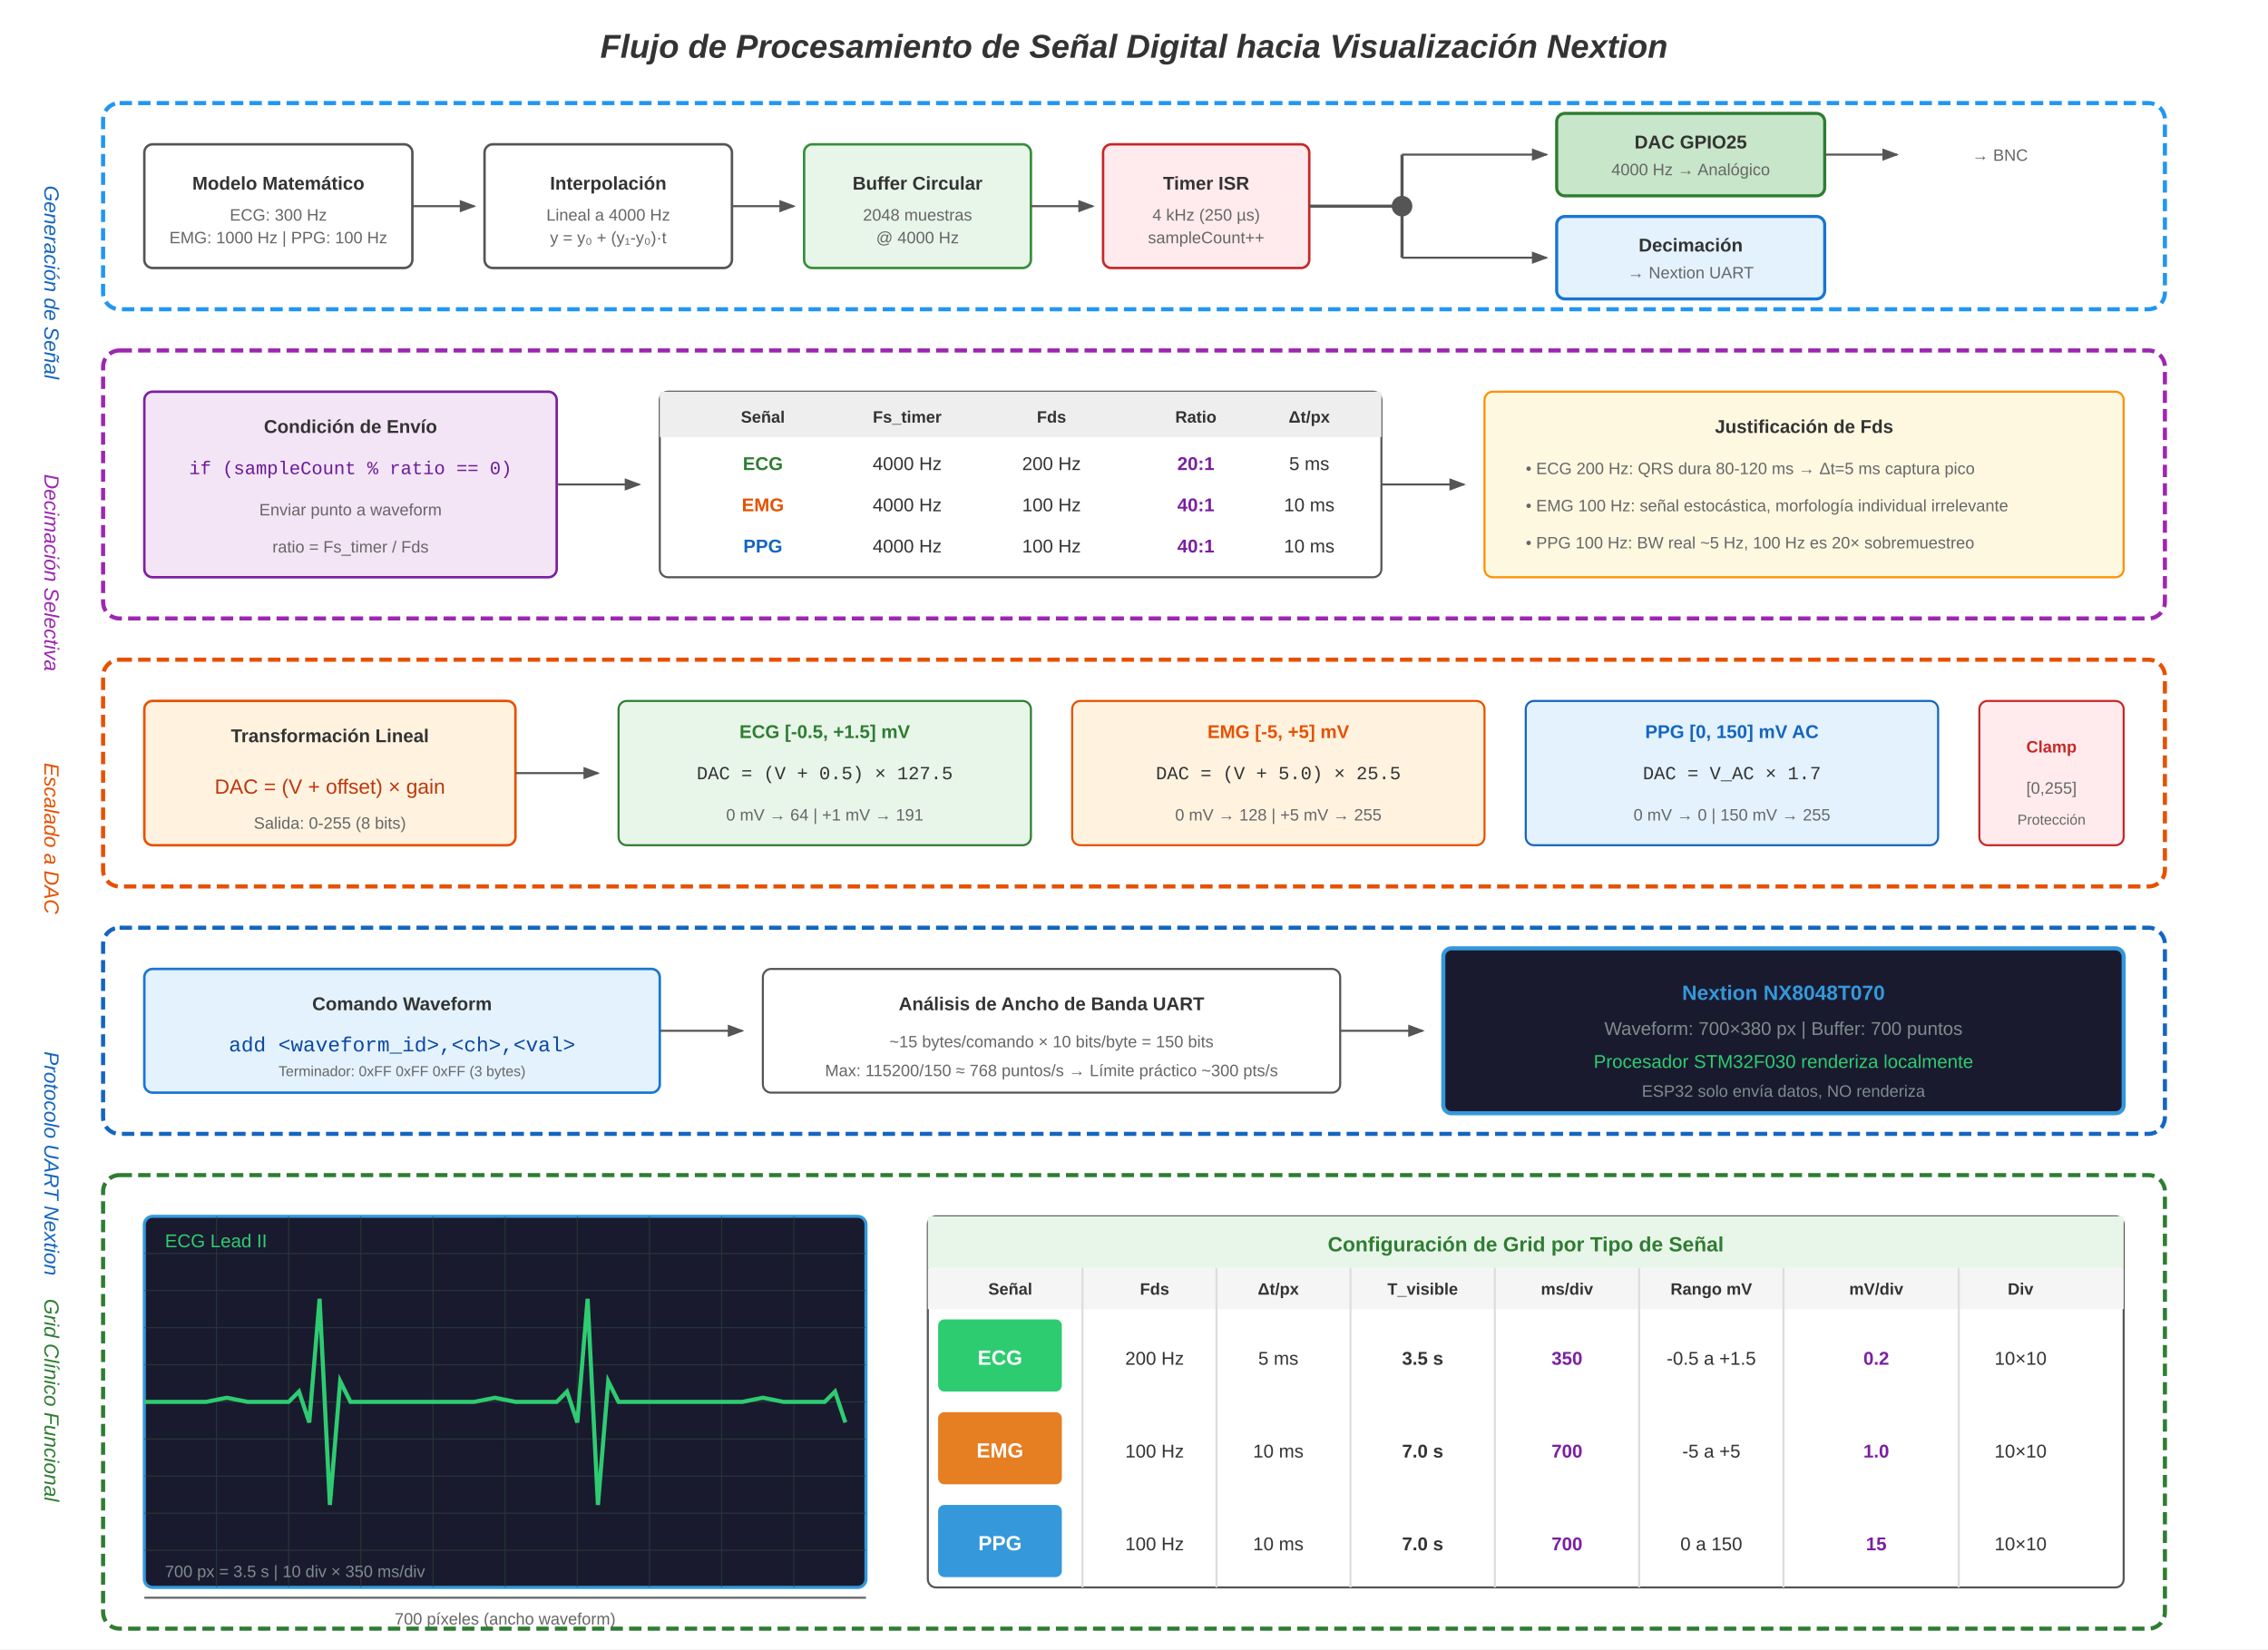
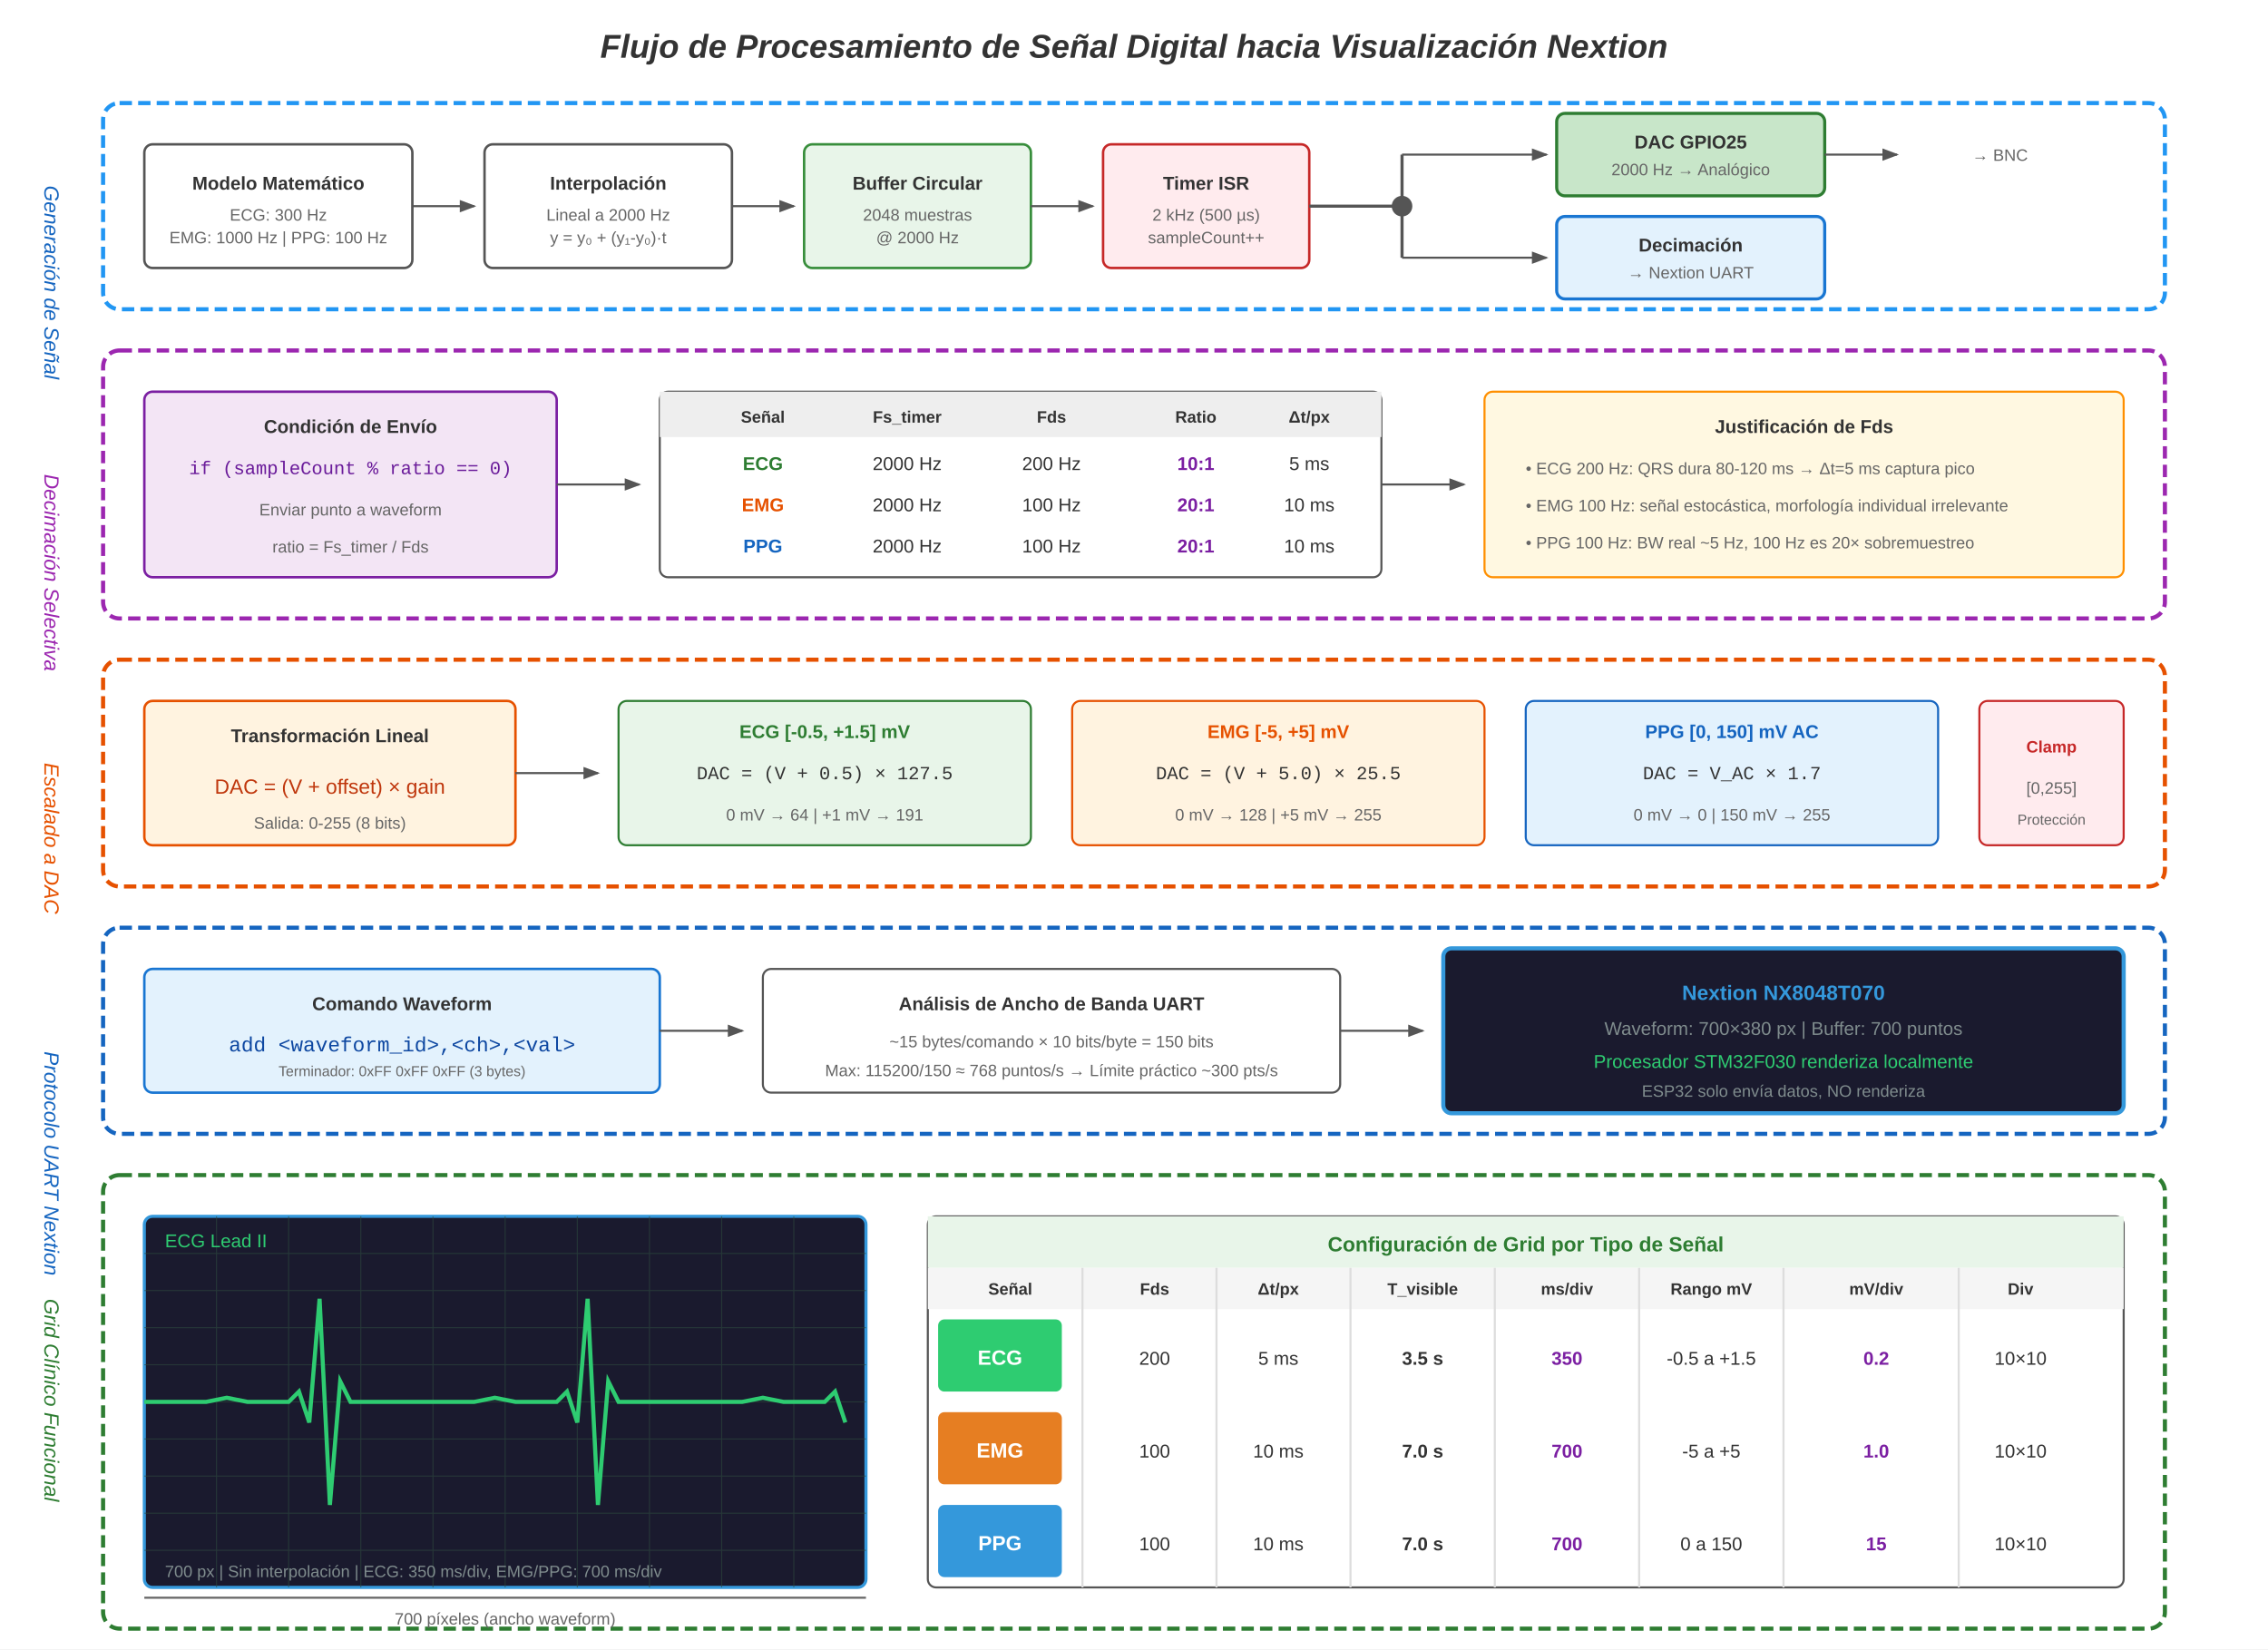
<svg xmlns="http://www.w3.org/2000/svg" viewBox="0 0 1100 800" width="1100" height="800">
  <defs>
    <marker id="arrow" markerWidth="8" markerHeight="6" refX="7" refY="3" orient="auto">
      <polygon points="0 0, 8 3, 0 6" fill="#555" />
    </marker>
    <marker id="arrowBlue" markerWidth="8" markerHeight="6" refX="7" refY="3" orient="auto">
      <polygon points="0 0, 8 3, 0 6" fill="#2980b9" />
    </marker>
  </defs>
  <rect width="1100" height="800" fill="#ffffff" />
  <text x="550" y="28" font-family="Arial, sans-serif" font-size="16" font-weight="bold" fill="#333" text-anchor="middle" font-style="italic">
    Flujo de Procesamiento de Señal Digital hacia Visualización Nextion
  </text>
  <text x="25" y="90" font-family="Arial, sans-serif" font-size="10" fill="#1565C0" font-style="italic" writing-mode="tb">Generación de Señal</text>
  <rect x="50" y="50" width="1000" height="100" rx="8" fill="none" stroke="#2196F3" stroke-width="2" stroke-dasharray="6,3" />
  <rect x="70" y="70" width="130" height="60" rx="4" fill="#fff" stroke="#555" stroke-width="1.2" />
  <text x="135" y="92" font-family="Arial, sans-serif" font-size="9" fill="#333" text-anchor="middle" font-weight="bold">Modelo Matemático</text>
  <text x="135" y="107" font-family="Arial, sans-serif" font-size="8" fill="#666" text-anchor="middle">ECG: 300 Hz</text>
  <text x="135" y="118" font-family="Arial, sans-serif" font-size="8" fill="#666" text-anchor="middle">EMG: 1000 Hz | PPG: 100 Hz</text>
  <line x1="200" y1="100" x2="230" y2="100" stroke="#555" stroke-width="1" marker-end="url(#arrow)" />
  <rect x="235" y="70" width="120" height="60" rx="4" fill="#fff" stroke="#555" stroke-width="1.2" />
  <text x="295" y="92" font-family="Arial, sans-serif" font-size="9" fill="#333" text-anchor="middle" font-weight="bold">Interpolación</text>
-   <text x="295" y="107" font-family="Arial, sans-serif" font-size="8" fill="#666" text-anchor="middle">Lineal a 4000 Hz</text>
+   <text x="295" y="107" font-family="Arial, sans-serif" font-size="8" fill="#666" text-anchor="middle">Lineal a 2000 Hz</text>
  <text x="295" y="118" font-family="Arial, sans-serif" font-size="8" fill="#666" text-anchor="middle">y = y₀ + (y₁-y₀)·t</text>
  <line x1="355" y1="100" x2="385" y2="100" stroke="#555" stroke-width="1" marker-end="url(#arrow)" />
  <rect x="390" y="70" width="110" height="60" rx="4" fill="#e8f5e9" stroke="#388e3c" stroke-width="1.2" />
  <text x="445" y="92" font-family="Arial, sans-serif" font-size="9" fill="#333" text-anchor="middle" font-weight="bold">Buffer Circular</text>
  <text x="445" y="107" font-family="Arial, sans-serif" font-size="8" fill="#666" text-anchor="middle">2048 muestras</text>
-   <text x="445" y="118" font-family="Arial, sans-serif" font-size="8" fill="#666" text-anchor="middle">@ 4000 Hz</text>
+   <text x="445" y="118" font-family="Arial, sans-serif" font-size="8" fill="#666" text-anchor="middle">@ 2000 Hz</text>
  <line x1="500" y1="100" x2="530" y2="100" stroke="#555" stroke-width="1" marker-end="url(#arrow)" />
  <rect x="535" y="70" width="100" height="60" rx="4" fill="#ffebee" stroke="#c62828" stroke-width="1.2" />
  <text x="585" y="92" font-family="Arial, sans-serif" font-size="9" fill="#333" text-anchor="middle" font-weight="bold">Timer ISR</text>
-   <text x="585" y="107" font-family="Arial, sans-serif" font-size="8" fill="#666" text-anchor="middle">4 kHz (250 µs)</text>
+   <text x="585" y="107" font-family="Arial, sans-serif" font-size="8" fill="#666" text-anchor="middle">2 kHz (500 µs)</text>
  <text x="585" y="118" font-family="Arial, sans-serif" font-size="8" fill="#666" text-anchor="middle">sampleCount++</text>
  <line x1="635" y1="100" x2="680" y2="100" stroke="#555" stroke-width="1.5" />
  <circle cx="680" cy="100" r="5" fill="#555" />
  <line x1="680" y1="100" x2="680" y2="75" stroke="#555" stroke-width="1.5" />
  <line x1="680" y1="75" x2="750" y2="75" stroke="#555" stroke-width="1" marker-end="url(#arrow)" />
  <rect x="755" y="55" width="130" height="40" rx="4" fill="#c8e6c9" stroke="#2e7d32" stroke-width="1.5" />
  <text x="820" y="72" font-family="Arial, sans-serif" font-size="9" fill="#333" text-anchor="middle" font-weight="bold">DAC GPIO25</text>
-   <text x="820" y="85" font-family="Arial, sans-serif" font-size="8" fill="#666" text-anchor="middle">4000 Hz → Analógico</text>
+   <text x="820" y="85" font-family="Arial, sans-serif" font-size="8" fill="#666" text-anchor="middle">2000 Hz → Analógico</text>
  <line x1="885" y1="75" x2="920" y2="75" stroke="#555" stroke-width="1" marker-end="url(#arrow)" />
  <text x="970" y="78" font-family="Arial, sans-serif" font-size="8" fill="#666" text-anchor="middle">→ BNC</text>
  <line x1="680" y1="100" x2="680" y2="125" stroke="#555" stroke-width="1.5" />
  <line x1="680" y1="125" x2="750" y2="125" stroke="#555" stroke-width="1" marker-end="url(#arrow)" />
  <rect x="755" y="105" width="130" height="40" rx="4" fill="#e3f2fd" stroke="#1976d2" stroke-width="1.5" />
  <text x="820" y="122" font-family="Arial, sans-serif" font-size="9" fill="#333" text-anchor="middle" font-weight="bold">Decimación</text>
  <text x="820" y="135" font-family="Arial, sans-serif" font-size="8" fill="#666" text-anchor="middle">→ Nextion UART</text>
  <text x="25" y="230" font-family="Arial, sans-serif" font-size="10" fill="#9C27B0" font-style="italic" writing-mode="tb">Decimación Selectiva</text>
  <rect x="50" y="170" width="1000" height="130" rx="8" fill="none" stroke="#9C27B0" stroke-width="2" stroke-dasharray="6,3" />
  <rect x="70" y="190" width="200" height="90" rx="4" fill="#f3e5f5" stroke="#7b1fa2" stroke-width="1.2" />
  <text x="170" y="210" font-family="Arial, sans-serif" font-size="9" fill="#333" text-anchor="middle" font-weight="bold">Condición de Envío</text>
  <text x="170" y="230" font-family="Courier New" font-size="9" fill="#6a1b9a" text-anchor="middle">if (sampleCount % ratio == 0)</text>
  <text x="170" y="250" font-family="Arial, sans-serif" font-size="8" fill="#666" text-anchor="middle">Enviar punto a waveform</text>
  <text x="170" y="268" font-family="Arial, sans-serif" font-size="8" fill="#666" text-anchor="middle">ratio = Fs_timer / Fds</text>
  <line x1="270" y1="235" x2="310" y2="235" stroke="#555" stroke-width="1" marker-end="url(#arrow)" />
  <rect x="320" y="190" width="350" height="90" rx="4" fill="#fff" stroke="#555" stroke-width="1" />
  <rect x="320" y="190" width="350" height="22" fill="#eeeeee" />
  <text x="370" y="205" font-family="Arial, sans-serif" font-size="8" fill="#333" text-anchor="middle" font-weight="bold">Señal</text>
  <text x="440" y="205" font-family="Arial, sans-serif" font-size="8" fill="#333" text-anchor="middle" font-weight="bold">Fs_timer</text>
  <text x="510" y="205" font-family="Arial, sans-serif" font-size="8" fill="#333" text-anchor="middle" font-weight="bold">Fds</text>
  <text x="580" y="205" font-family="Arial, sans-serif" font-size="8" fill="#333" text-anchor="middle" font-weight="bold">Ratio</text>
  <text x="635" y="205" font-family="Arial, sans-serif" font-size="8" fill="#333" text-anchor="middle" font-weight="bold">Δt/px</text>
  <text x="370" y="228" font-family="Arial, sans-serif" font-size="9" fill="#2e7d32" text-anchor="middle" font-weight="bold">ECG</text>
-   <text x="440" y="228" font-family="Arial, sans-serif" font-size="9" fill="#333" text-anchor="middle">4000 Hz</text>
+   <text x="440" y="228" font-family="Arial, sans-serif" font-size="9" fill="#333" text-anchor="middle">2000 Hz</text>
  <text x="510" y="228" font-family="Arial, sans-serif" font-size="9" fill="#333" text-anchor="middle">200 Hz</text>
-   <text x="580" y="228" font-family="Arial, sans-serif" font-size="9" fill="#7b1fa2" text-anchor="middle" font-weight="bold">20:1</text>
+   <text x="580" y="228" font-family="Arial, sans-serif" font-size="9" fill="#7b1fa2" text-anchor="middle" font-weight="bold">10:1</text>
  <text x="635" y="228" font-family="Arial, sans-serif" font-size="9" fill="#333" text-anchor="middle">5 ms</text>
  <text x="370" y="248" font-family="Arial, sans-serif" font-size="9" fill="#e65100" text-anchor="middle" font-weight="bold">EMG</text>
-   <text x="440" y="248" font-family="Arial, sans-serif" font-size="9" fill="#333" text-anchor="middle">4000 Hz</text>
+   <text x="440" y="248" font-family="Arial, sans-serif" font-size="9" fill="#333" text-anchor="middle">2000 Hz</text>
  <text x="510" y="248" font-family="Arial, sans-serif" font-size="9" fill="#333" text-anchor="middle">100 Hz</text>
-   <text x="580" y="248" font-family="Arial, sans-serif" font-size="9" fill="#7b1fa2" text-anchor="middle" font-weight="bold">40:1</text>
+   <text x="580" y="248" font-family="Arial, sans-serif" font-size="9" fill="#7b1fa2" text-anchor="middle" font-weight="bold">20:1</text>
  <text x="635" y="248" font-family="Arial, sans-serif" font-size="9" fill="#333" text-anchor="middle">10 ms</text>
  <text x="370" y="268" font-family="Arial, sans-serif" font-size="9" fill="#1565c0" text-anchor="middle" font-weight="bold">PPG</text>
-   <text x="440" y="268" font-family="Arial, sans-serif" font-size="9" fill="#333" text-anchor="middle">4000 Hz</text>
+   <text x="440" y="268" font-family="Arial, sans-serif" font-size="9" fill="#333" text-anchor="middle">2000 Hz</text>
  <text x="510" y="268" font-family="Arial, sans-serif" font-size="9" fill="#333" text-anchor="middle">100 Hz</text>
-   <text x="580" y="268" font-family="Arial, sans-serif" font-size="9" fill="#7b1fa2" text-anchor="middle" font-weight="bold">40:1</text>
+   <text x="580" y="268" font-family="Arial, sans-serif" font-size="9" fill="#7b1fa2" text-anchor="middle" font-weight="bold">20:1</text>
  <text x="635" y="268" font-family="Arial, sans-serif" font-size="9" fill="#333" text-anchor="middle">10 ms</text>
  <line x1="670" y1="235" x2="710" y2="235" stroke="#555" stroke-width="1" marker-end="url(#arrow)" />
  <rect x="720" y="190" width="310" height="90" rx="4" fill="#fff8e1" stroke="#ff8f00" stroke-width="1" />
  <text x="875" y="210" font-family="Arial, sans-serif" font-size="9" fill="#333" text-anchor="middle" font-weight="bold">Justificación de Fds</text>
  <text x="740" y="230" font-family="Arial, sans-serif" font-size="8" fill="#666">• ECG 200 Hz: QRS dura 80-120 ms → Δt=5 ms captura pico</text>
  <text x="740" y="248" font-family="Arial, sans-serif" font-size="8" fill="#666">• EMG 100 Hz: señal estocástica, morfología individual irrelevante</text>
  <text x="740" y="266" font-family="Arial, sans-serif" font-size="8" fill="#666">• PPG 100 Hz: BW real ~5 Hz, 100 Hz es 20× sobremuestreo</text>
  <text x="25" y="370" font-family="Arial, sans-serif" font-size="10" fill="#E65100" font-style="italic" writing-mode="tb">Escalado a DAC</text>
  <rect x="50" y="320" width="1000" height="110" rx="8" fill="none" stroke="#E65100" stroke-width="2" stroke-dasharray="6,3" />
  <rect x="70" y="340" width="180" height="70" rx="4" fill="#fff3e0" stroke="#e65100" stroke-width="1.2" />
  <text x="160" y="360" font-family="Arial, sans-serif" font-size="9" fill="#333" text-anchor="middle" font-weight="bold">Transformación Lineal</text>
  <text x="160" y="385" font-family="Arial, sans-serif" font-size="10" fill="#bf360c" text-anchor="middle">DAC = (V + offset) × gain</text>
  <text x="160" y="402" font-family="Arial, sans-serif" font-size="8" fill="#666" text-anchor="middle">Salida: 0-255 (8 bits)</text>
  <line x1="250" y1="375" x2="290" y2="375" stroke="#555" stroke-width="1" marker-end="url(#arrow)" />
  <rect x="300" y="340" width="200" height="70" rx="4" fill="#e8f5e9" stroke="#2e7d32" stroke-width="1" />
  <text x="400" y="358" font-family="Arial, sans-serif" font-size="9" fill="#2e7d32" text-anchor="middle" font-weight="bold">ECG [-0.5, +1.5] mV</text>
  <text x="400" y="378" font-family="Courier New" font-size="9" fill="#333" text-anchor="middle">DAC = (V + 0.5) × 127.5</text>
  <text x="400" y="398" font-family="Arial, sans-serif" font-size="8" fill="#666" text-anchor="middle">0 mV → 64 | +1 mV → 191</text>
  <rect x="520" y="340" width="200" height="70" rx="4" fill="#fff3e0" stroke="#e65100" stroke-width="1" />
  <text x="620" y="358" font-family="Arial, sans-serif" font-size="9" fill="#e65100" text-anchor="middle" font-weight="bold">EMG [-5, +5] mV</text>
  <text x="620" y="378" font-family="Courier New" font-size="9" fill="#333" text-anchor="middle">DAC = (V + 5.0) × 25.5</text>
  <text x="620" y="398" font-family="Arial, sans-serif" font-size="8" fill="#666" text-anchor="middle">0 mV → 128 | +5 mV → 255</text>
  <rect x="740" y="340" width="200" height="70" rx="4" fill="#e3f2fd" stroke="#1565c0" stroke-width="1" />
  <text x="840" y="358" font-family="Arial, sans-serif" font-size="9" fill="#1565c0" text-anchor="middle" font-weight="bold">PPG [0, 150] mV AC</text>
  <text x="840" y="378" font-family="Courier New" font-size="9" fill="#333" text-anchor="middle">DAC = V_AC × 1.7</text>
  <text x="840" y="398" font-family="Arial, sans-serif" font-size="8" fill="#666" text-anchor="middle">0 mV → 0 | 150 mV → 255</text>
  <rect x="960" y="340" width="70" height="70" rx="4" fill="#ffebee" stroke="#c62828" stroke-width="1" />
  <text x="995" y="365" font-family="Arial, sans-serif" font-size="8" fill="#c62828" text-anchor="middle" font-weight="bold">Clamp</text>
  <text x="995" y="385" font-family="Arial, sans-serif" font-size="8" fill="#666" text-anchor="middle">[0,255]</text>
  <text x="995" y="400" font-family="Arial, sans-serif" font-size="7" fill="#666" text-anchor="middle">Protección</text>
  <text x="25" y="510" font-family="Arial, sans-serif" font-size="10" fill="#1565C0" font-style="italic" writing-mode="tb">Protocolo UART Nextion</text>
  <rect x="50" y="450" width="1000" height="100" rx="8" fill="none" stroke="#1565C0" stroke-width="2" stroke-dasharray="6,3" />
  <rect x="70" y="470" width="250" height="60" rx="4" fill="#e3f2fd" stroke="#1976d2" stroke-width="1.2" />
  <text x="195" y="490" font-family="Arial, sans-serif" font-size="9" fill="#333" text-anchor="middle" font-weight="bold">Comando Waveform</text>
  <text x="195" y="510" font-family="Courier New" font-size="10" fill="#0d47a1" text-anchor="middle">add &lt;waveform_id&gt;,&lt;ch&gt;,&lt;val&gt;</text>
  <text x="195" y="522" font-family="Arial, sans-serif" font-size="7" fill="#666" text-anchor="middle">Terminador: 0xFF 0xFF 0xFF (3 bytes)</text>
  <line x1="320" y1="500" x2="360" y2="500" stroke="#555" stroke-width="1" marker-end="url(#arrow)" />
  <rect x="370" y="470" width="280" height="60" rx="4" fill="#fff" stroke="#555" stroke-width="1" />
  <text x="510" y="490" font-family="Arial, sans-serif" font-size="9" fill="#333" text-anchor="middle" font-weight="bold">Análisis de Ancho de Banda UART</text>
  <text x="510" y="508" font-family="Arial, sans-serif" font-size="8" fill="#666" text-anchor="middle">~15 bytes/comando × 10 bits/byte = 150 bits</text>
  <text x="510" y="522" font-family="Arial, sans-serif" font-size="8" fill="#666" text-anchor="middle">Max: 115200/150 ≈ 768 puntos/s → Límite práctico ~300 pts/s</text>
  <line x1="650" y1="500" x2="690" y2="500" stroke="#555" stroke-width="1" marker-end="url(#arrow)" />
  <rect x="700" y="460" width="330" height="80" rx="4" fill="#1a1a2e" stroke="#3498db" stroke-width="2" />
  <text x="865" y="485" font-family="Arial, sans-serif" font-size="10" fill="#3498db" text-anchor="middle" font-weight="bold">Nextion NX8048T070</text>
  <text x="865" y="502" font-family="Arial, sans-serif" font-size="9" fill="#7f8c8d" text-anchor="middle">Waveform: 700×380 px | Buffer: 700 puntos</text>
  <text x="865" y="518" font-family="Arial, sans-serif" font-size="9" fill="#2ecc71" text-anchor="middle">Procesador STM32F030 renderiza localmente</text>
  <text x="865" y="532" font-family="Arial, sans-serif" font-size="8" fill="#7f8c8d" text-anchor="middle">ESP32 solo envía datos, NO renderiza</text>
  <text x="25" y="630" font-family="Arial, sans-serif" font-size="10" fill="#2E7D32" font-style="italic" writing-mode="tb">Grid Clínico Funcional</text>
  <rect x="50" y="570" width="1000" height="220" rx="8" fill="none" stroke="#2E7D32" stroke-width="2" stroke-dasharray="6,3" />
  <rect x="70" y="590" width="350" height="180" rx="4" fill="#1a1a2e" stroke="#3498db" stroke-width="1.5" />
  <g stroke="#2d4a3e" stroke-width="0.5" opacity="0.6">
    <line x1="105" y1="590" x2="105" y2="770" />
    <line x1="140" y1="590" x2="140" y2="770" />
    <line x1="175" y1="590" x2="175" y2="770" />
    <line x1="210" y1="590" x2="210" y2="770" />
    <line x1="245" y1="590" x2="245" y2="770" />
    <line x1="280" y1="590" x2="280" y2="770" />
    <line x1="315" y1="590" x2="315" y2="770" />
    <line x1="350" y1="590" x2="350" y2="770" />
    <line x1="385" y1="590" x2="385" y2="770" />
    <line x1="70" y1="608" x2="420" y2="608" />
    <line x1="70" y1="626" x2="420" y2="626" />
    <line x1="70" y1="644" x2="420" y2="644" />
    <line x1="70" y1="662" x2="420" y2="662" />
    <line x1="70" y1="680" x2="420" y2="680" />
    <line x1="70" y1="698" x2="420" y2="698" />
    <line x1="70" y1="716" x2="420" y2="716" />
    <line x1="70" y1="734" x2="420" y2="734" />
    <line x1="70" y1="752" x2="420" y2="752" />
  </g>
  <polyline points="70,680 100,680 110,678 120,680 140,680 145,675 150,690 155,630 160,730 165,670 170,680 200,680 230,680 240,678 250,680 270,680 275,675 280,690 285,630 290,730 295,670 300,680 330,680 360,680 370,678 380,680 400,680 405,675 410,690" fill="none" stroke="#2ecc71" stroke-width="2" />
  <text x="80" y="605" font-family="Arial, sans-serif" font-size="9" fill="#2ecc71">ECG Lead II</text>
-   <text x="80" y="765" font-family="Arial, sans-serif" font-size="8" fill="#7f8c8d">700 px = 3.5 s | 10 div × 350 ms/div</text>
+   <text x="80" y="765" font-family="Arial, sans-serif" font-size="8" fill="#7f8c8d">700 px | Sin interpolación | ECG: 350 ms/div, EMG/PPG: 700 ms/div</text>
  <line x1="70" y1="775" x2="420" y2="775" stroke="#666" stroke-width="1" />
  <text x="245" y="788" font-family="Arial, sans-serif" font-size="8" fill="#666" text-anchor="middle">700 píxeles (ancho waveform)</text>
  <rect x="450" y="590" width="580" height="180" rx="4" fill="#fff" stroke="#555" stroke-width="1" />
  <rect x="450" y="590" width="580" height="25" fill="#e8f5e9" />
  <text x="740" y="607" font-family="Arial, sans-serif" font-size="10" fill="#2e7d32" text-anchor="middle" font-weight="bold">Configuración de Grid por Tipo de Señal</text>
  <rect x="450" y="615" width="580" height="20" fill="#f5f5f5" />
  <text x="490" y="628" font-family="Arial, sans-serif" font-size="8" fill="#333" text-anchor="middle" font-weight="bold">Señal</text>
  <text x="560" y="628" font-family="Arial, sans-serif" font-size="8" fill="#333" text-anchor="middle" font-weight="bold">Fds</text>
  <text x="620" y="628" font-family="Arial, sans-serif" font-size="8" fill="#333" text-anchor="middle" font-weight="bold">Δt/px</text>
  <text x="690" y="628" font-family="Arial, sans-serif" font-size="8" fill="#333" text-anchor="middle" font-weight="bold">T_visible</text>
  <text x="760" y="628" font-family="Arial, sans-serif" font-size="8" fill="#333" text-anchor="middle" font-weight="bold">ms/div</text>
  <text x="830" y="628" font-family="Arial, sans-serif" font-size="8" fill="#333" text-anchor="middle" font-weight="bold">Rango mV</text>
  <text x="910" y="628" font-family="Arial, sans-serif" font-size="8" fill="#333" text-anchor="middle" font-weight="bold">mV/div</text>
  <text x="980" y="628" font-family="Arial, sans-serif" font-size="8" fill="#333" text-anchor="middle" font-weight="bold">Div</text>
  <line x1="525" y1="615" x2="525" y2="770" stroke="#ddd" stroke-width="1" />
  <line x1="590" y1="615" x2="590" y2="770" stroke="#ddd" stroke-width="1" />
  <line x1="655" y1="615" x2="655" y2="770" stroke="#ddd" stroke-width="1" />
  <line x1="725" y1="615" x2="725" y2="770" stroke="#ddd" stroke-width="1" />
  <line x1="795" y1="615" x2="795" y2="770" stroke="#ddd" stroke-width="1" />
  <line x1="865" y1="615" x2="865" y2="770" stroke="#ddd" stroke-width="1" />
  <line x1="950" y1="615" x2="950" y2="770" stroke="#ddd" stroke-width="1" />
  <rect x="455" y="640" width="60" height="35" rx="3" fill="#2ecc71" />
  <text x="485" y="662" font-family="Arial, sans-serif" font-size="10" fill="white" text-anchor="middle" font-weight="bold">ECG</text>
-   <text x="560" y="662" font-family="Arial, sans-serif" font-size="9" fill="#333" text-anchor="middle">200 Hz</text>
+   <text x="560" y="662" font-family="Arial, sans-serif" font-size="9" fill="#333" text-anchor="middle">200</text>
  <text x="620" y="662" font-family="Arial, sans-serif" font-size="9" fill="#333" text-anchor="middle">5 ms</text>
  <text x="690" y="662" font-family="Arial, sans-serif" font-size="9" fill="#333" text-anchor="middle" font-weight="bold">3.5 s</text>
  <text x="760" y="662" font-family="Arial, sans-serif" font-size="9" fill="#7b1fa2" text-anchor="middle" font-weight="bold">350</text>
  <text x="830" y="662" font-family="Arial, sans-serif" font-size="9" fill="#333" text-anchor="middle">-0.5 a +1.5</text>
  <text x="910" y="662" font-family="Arial, sans-serif" font-size="9" fill="#7b1fa2" text-anchor="middle" font-weight="bold">0.2</text>
  <text x="980" y="662" font-family="Arial, sans-serif" font-size="9" fill="#333" text-anchor="middle">10×10</text>
  <rect x="455" y="685" width="60" height="35" rx="3" fill="#e67e22" />
  <text x="485" y="707" font-family="Arial, sans-serif" font-size="10" fill="white" text-anchor="middle" font-weight="bold">EMG</text>
-   <text x="560" y="707" font-family="Arial, sans-serif" font-size="9" fill="#333" text-anchor="middle">100 Hz</text>
+   <text x="560" y="707" font-family="Arial, sans-serif" font-size="9" fill="#333" text-anchor="middle">100</text>
  <text x="620" y="707" font-family="Arial, sans-serif" font-size="9" fill="#333" text-anchor="middle">10 ms</text>
  <text x="690" y="707" font-family="Arial, sans-serif" font-size="9" fill="#333" text-anchor="middle" font-weight="bold">7.0 s</text>
  <text x="760" y="707" font-family="Arial, sans-serif" font-size="9" fill="#7b1fa2" text-anchor="middle" font-weight="bold">700</text>
  <text x="830" y="707" font-family="Arial, sans-serif" font-size="9" fill="#333" text-anchor="middle">-5 a +5</text>
  <text x="910" y="707" font-family="Arial, sans-serif" font-size="9" fill="#7b1fa2" text-anchor="middle" font-weight="bold">1.0</text>
  <text x="980" y="707" font-family="Arial, sans-serif" font-size="9" fill="#333" text-anchor="middle">10×10</text>
  <rect x="455" y="730" width="60" height="35" rx="3" fill="#3498db" />
  <text x="485" y="752" font-family="Arial, sans-serif" font-size="10" fill="white" text-anchor="middle" font-weight="bold">PPG</text>
-   <text x="560" y="752" font-family="Arial, sans-serif" font-size="9" fill="#333" text-anchor="middle">100 Hz</text>
+   <text x="560" y="752" font-family="Arial, sans-serif" font-size="9" fill="#333" text-anchor="middle">100</text>
  <text x="620" y="752" font-family="Arial, sans-serif" font-size="9" fill="#333" text-anchor="middle">10 ms</text>
  <text x="690" y="752" font-family="Arial, sans-serif" font-size="9" fill="#333" text-anchor="middle" font-weight="bold">7.0 s</text>
  <text x="760" y="752" font-family="Arial, sans-serif" font-size="9" fill="#7b1fa2" text-anchor="middle" font-weight="bold">700</text>
  <text x="830" y="752" font-family="Arial, sans-serif" font-size="9" fill="#333" text-anchor="middle">0 a 150</text>
  <text x="910" y="752" font-family="Arial, sans-serif" font-size="9" fill="#7b1fa2" text-anchor="middle" font-weight="bold">15</text>
  <text x="980" y="752" font-family="Arial, sans-serif" font-size="9" fill="#333" text-anchor="middle">10×10</text>
</svg>
